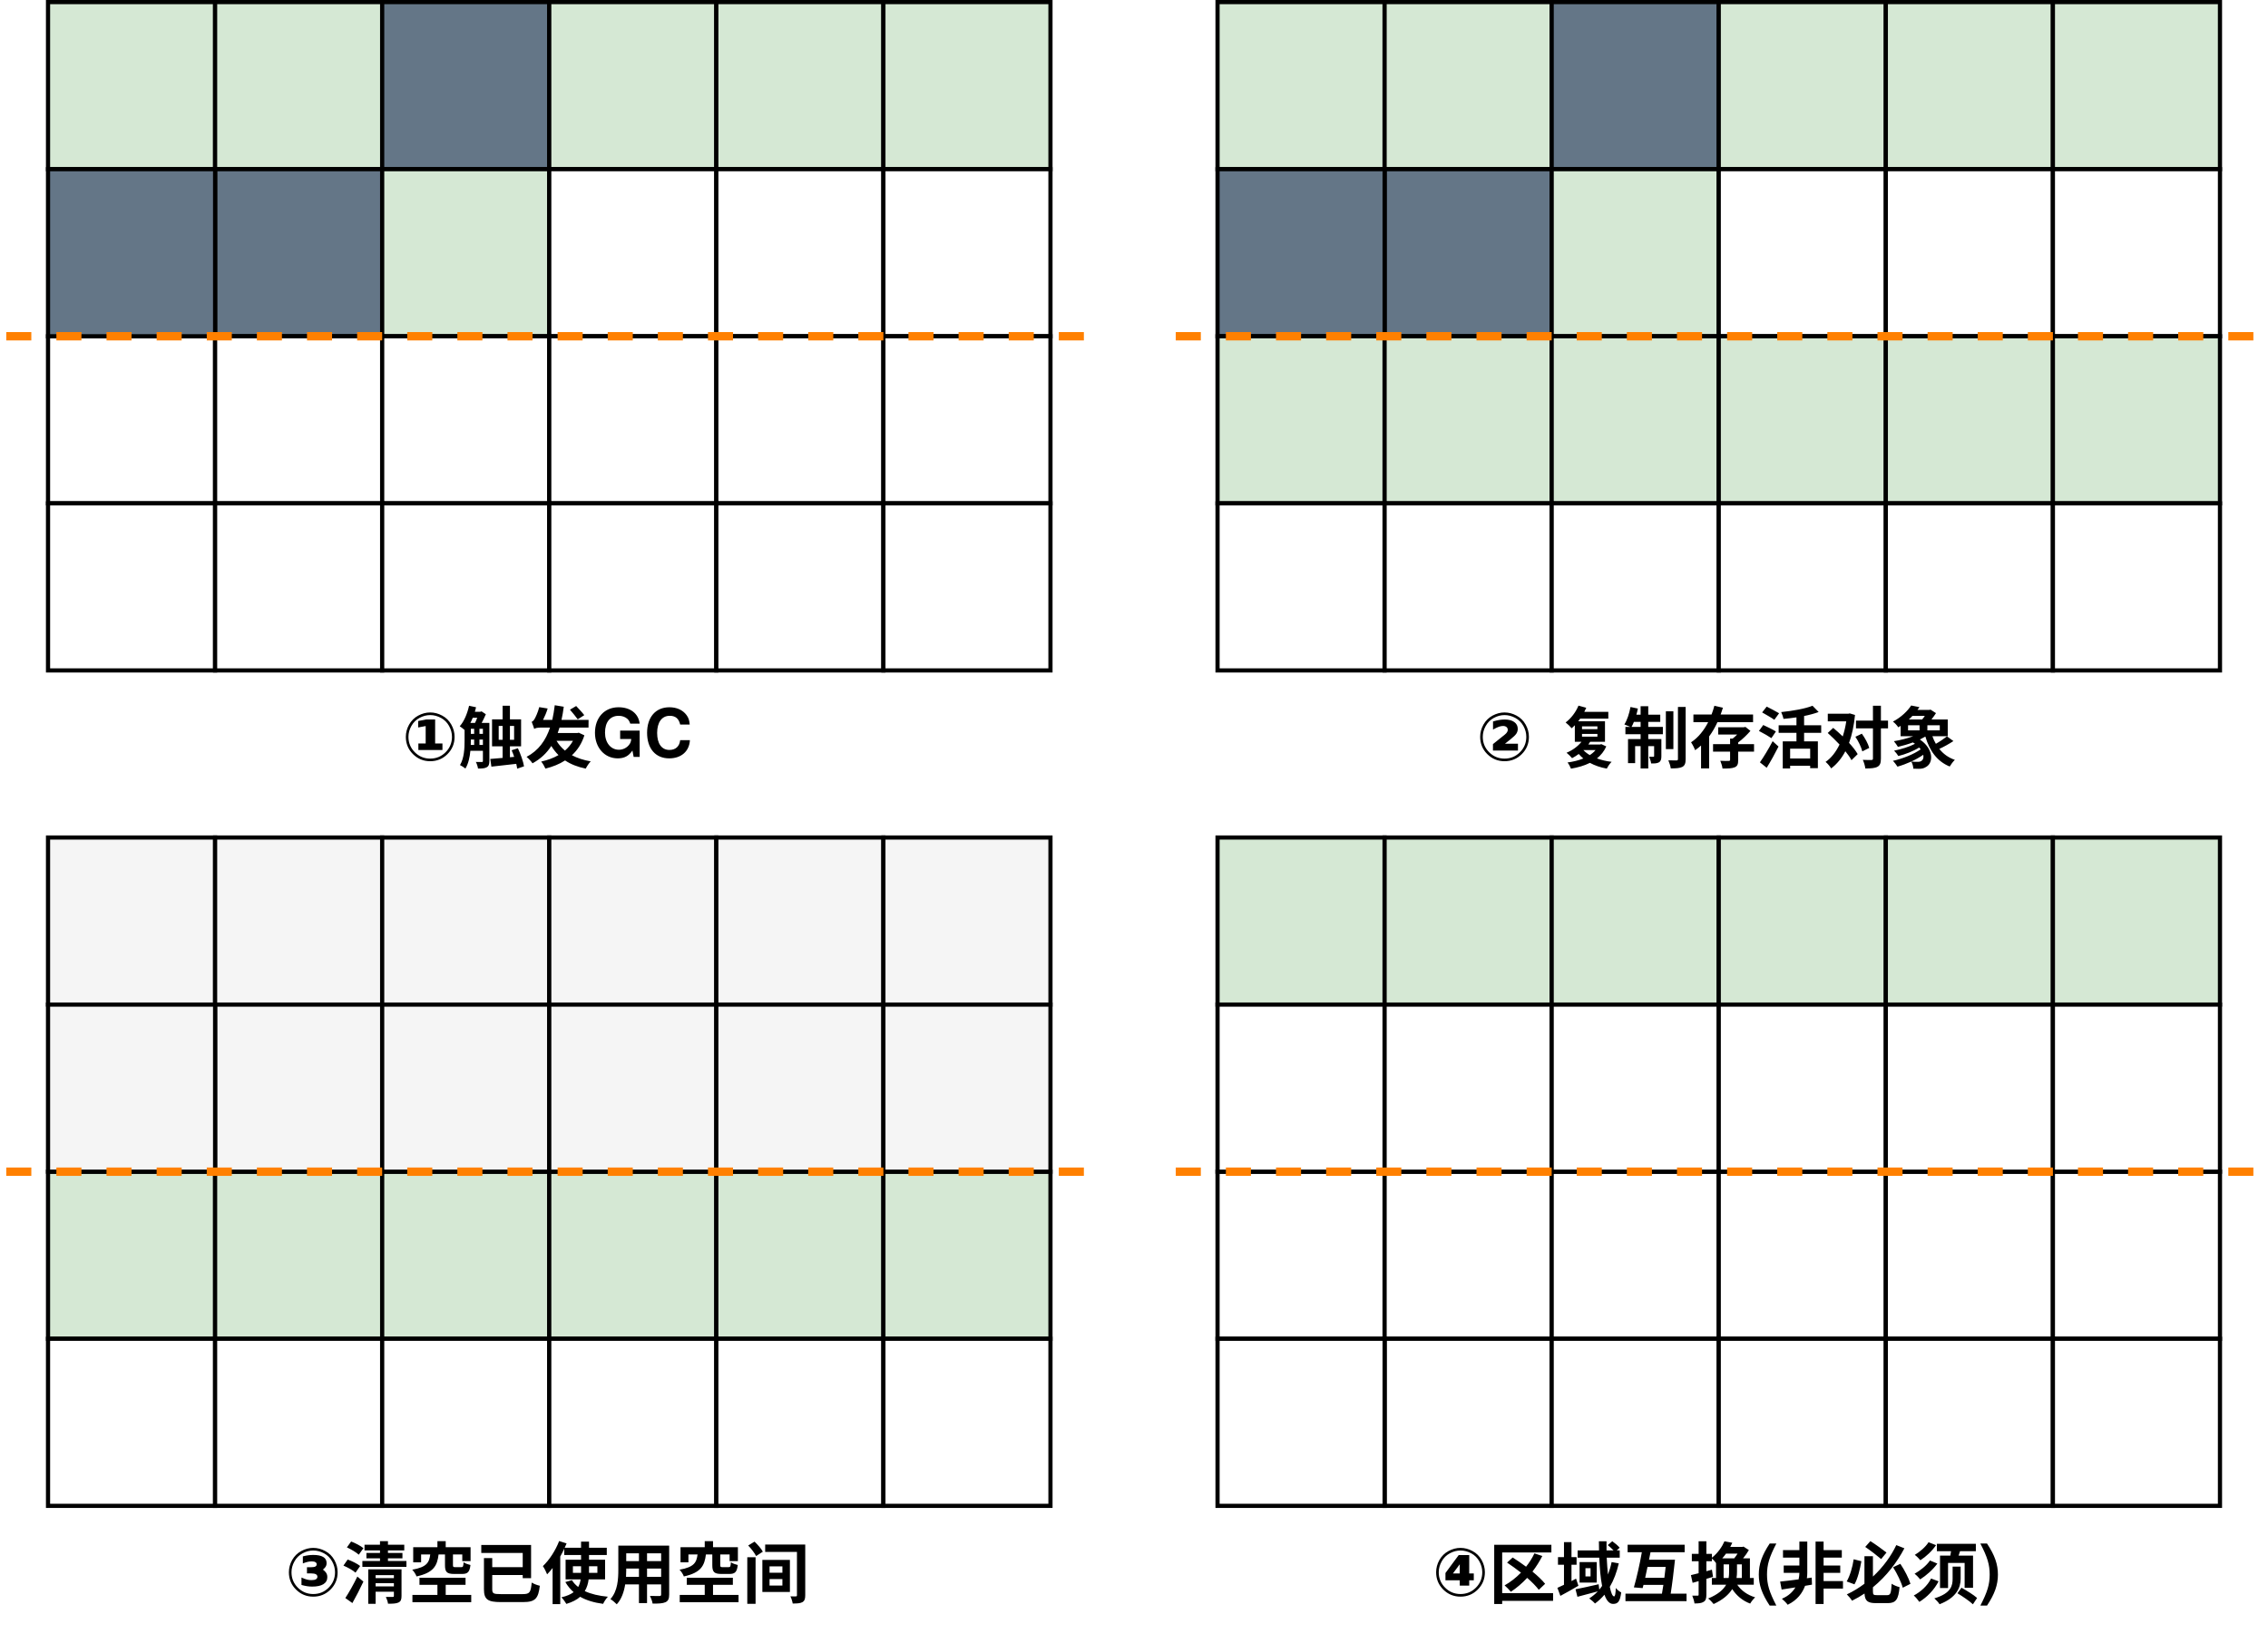
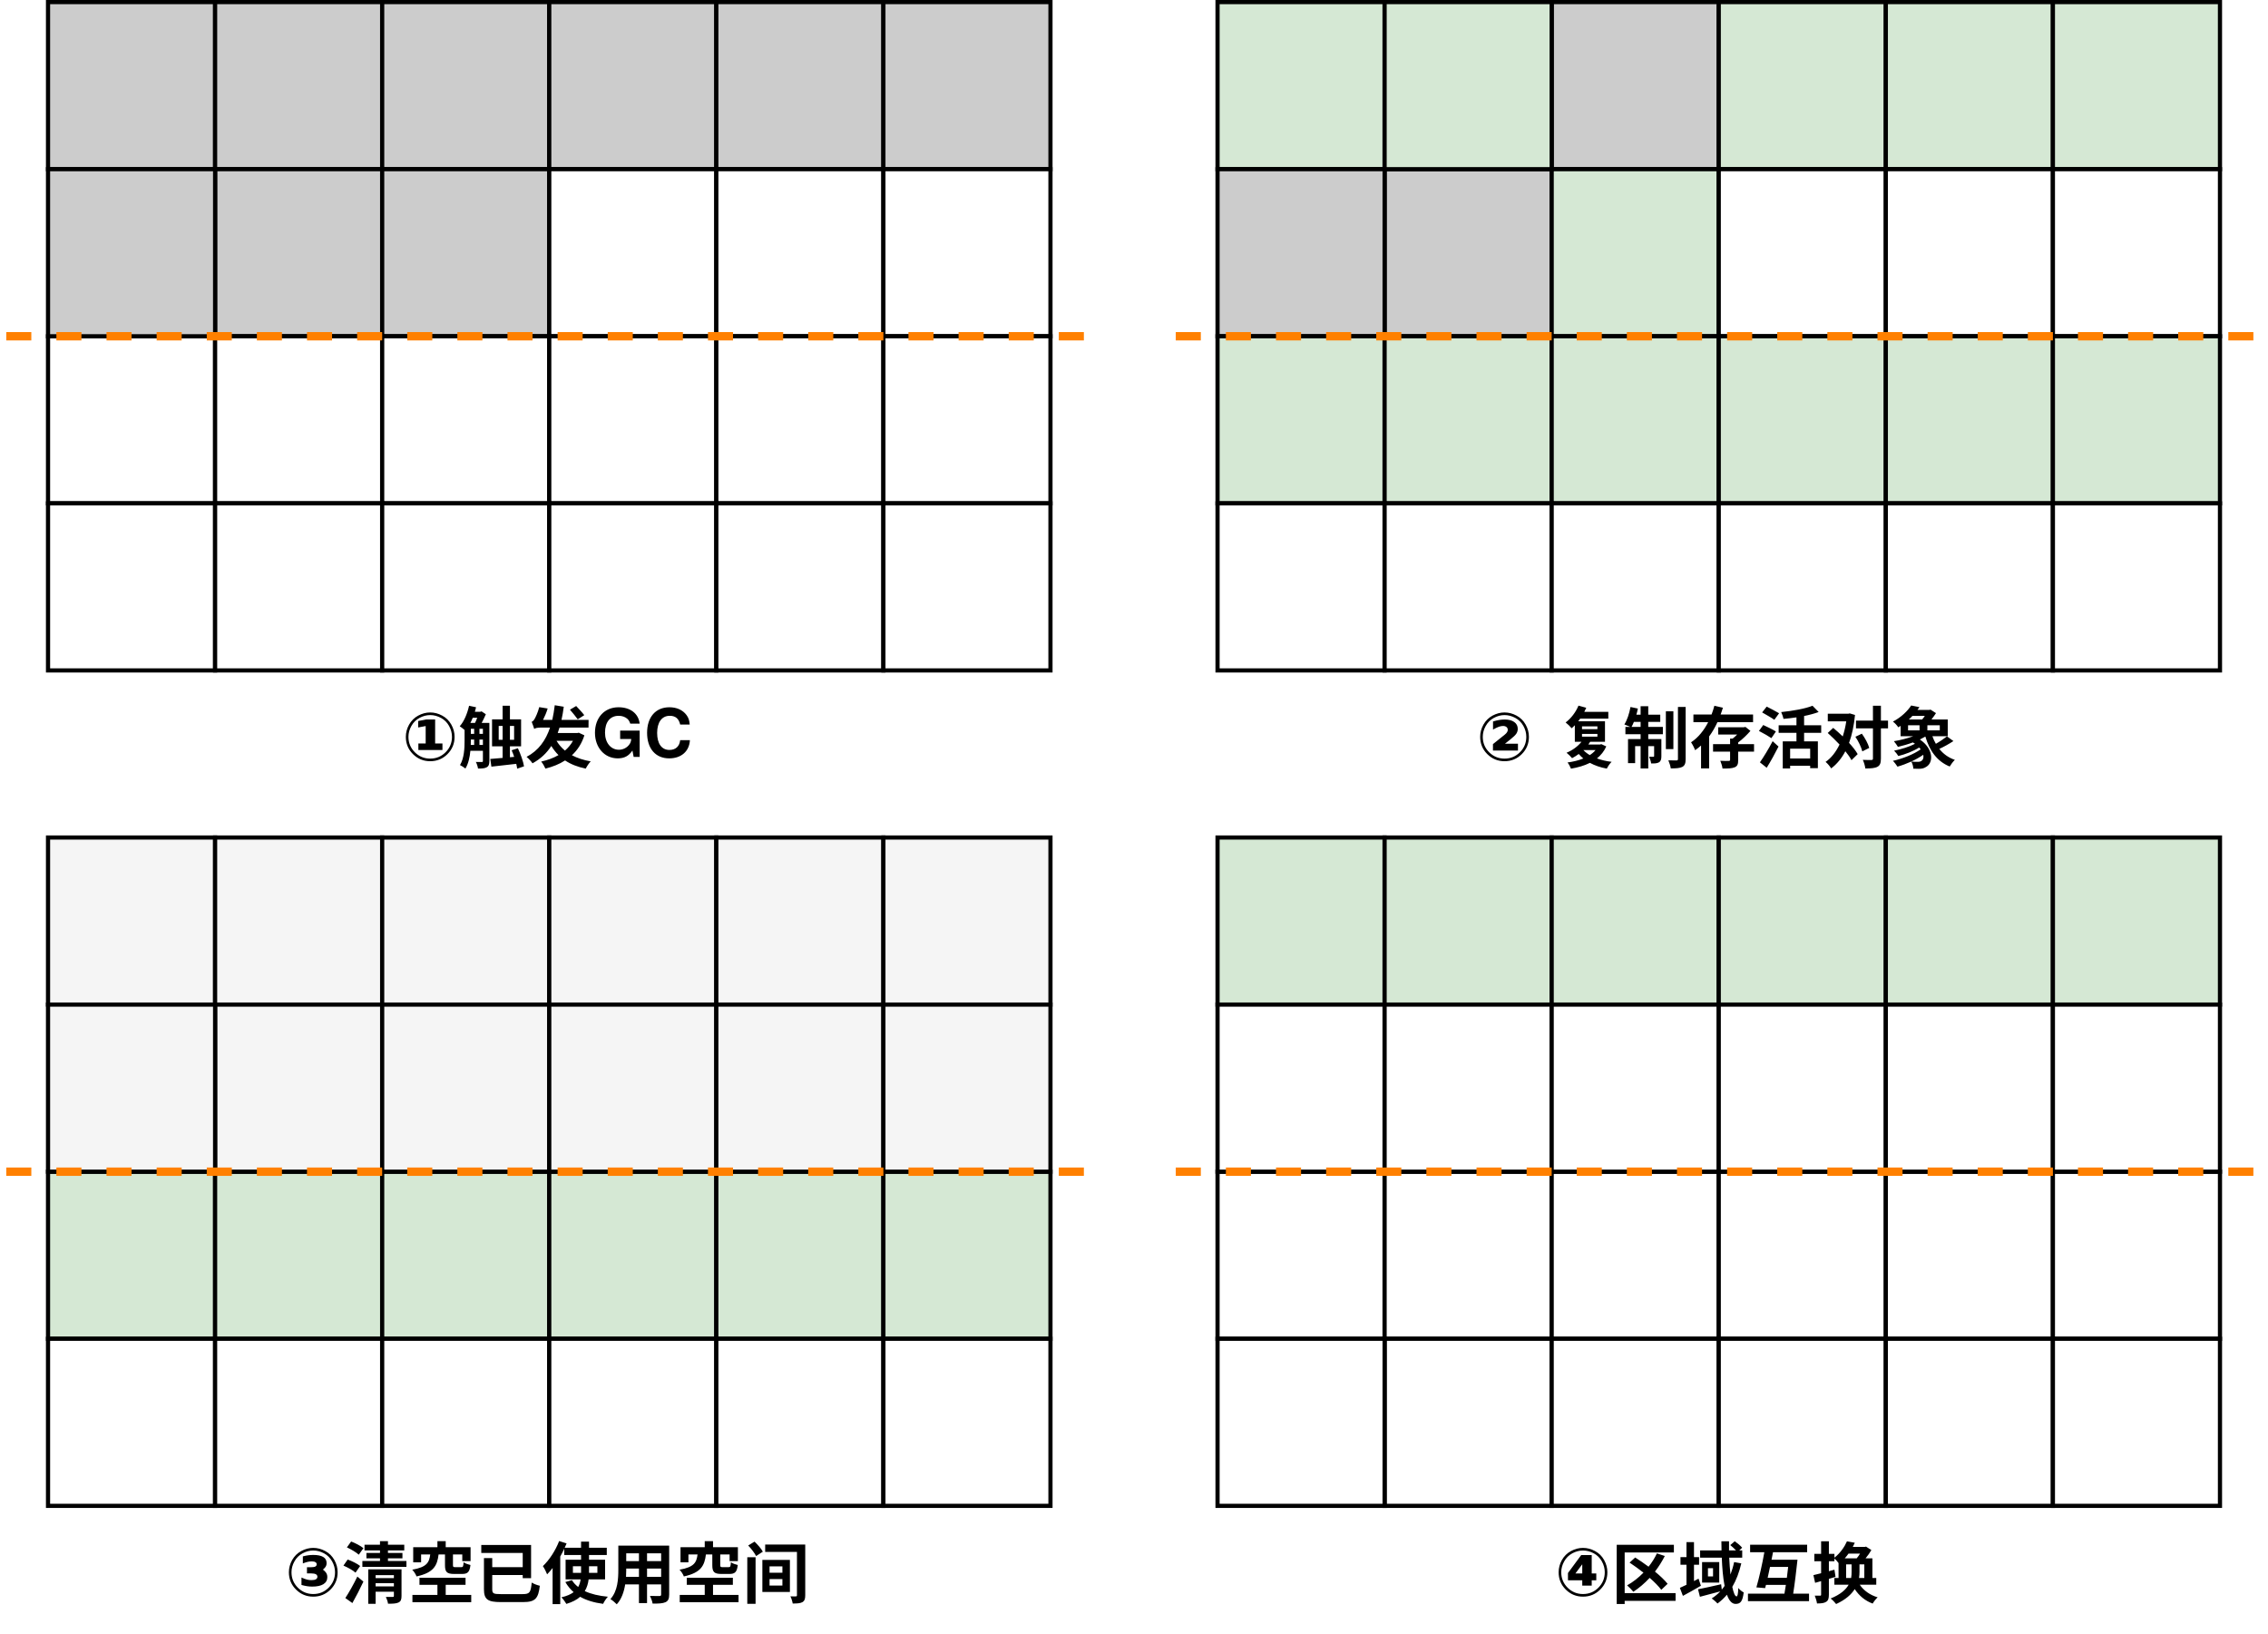
- <svg xmlns="http://www.w3.org/2000/svg" version="1.1" width="543px" height="391px" viewBox="-0.5 -0.5 543 391" content="&lt;mxfile host=&quot;drawio-plugin&quot; modified=&quot;2024-06-06T08:36:23.857Z&quot; agent=&quot;Mozilla/5.0 (Windows NT 10.0; Win64; x64) AppleWebKit/537.36 (KHTML, like Gecko) Chrome/122.0.0.0 Safari/537.36&quot; etag=&quot;4xFT1sDd91axrnlTQV6l&quot; version=&quot;22.1.22&quot; type=&quot;embed&quot;&gt;&lt;diagram id=&quot;t1ZmRuzw4NILbziwuzjw&quot; name=&quot;第 1 页&quot;&gt;7Z1Zc+I4EMc/jap2H7bKB74ebQLZl9lK1TzMvHqwAq4xKGU713z6tY0cjAQJBuFuOclMVYJ8gH9/tVrdOiD2dP1ym8cPq28soRmxjOSF2DfEskzDNqpfdcnrtsRzrG3BMk8TftKu4Hv6h7ZX8tLHNKHF3oklY1mZPuwXLthmQxflXlmc5+x5/7R7lu2/60O8pFLB90WcyaU/0qRcbUsd396V/0vT5Yq/88TkB9Zxey5/kGIVJ+y5U2TPiD3NGSu3f61fpjSr2bVYttfNjxx9+1w53ZSnXHC/Xix+Fo773+1Pv7Dv7vxfFv3H9ILtfZ7i7JE/Mf+45WuLIGePm4TWtzGIHd2nWTZlGcubg3biUD+ZVOVFmbPftHPEaH7qK9im5MKabvua396sXstPwh/uieYlfekU8Se7pWxNy/y1OoUftU3+sXkta18+7ySbcB1WXbV4WcwryfLtxjuQ1R+cZR+uvjEOrg42ruaFXN2J5/reh1w75ffNz0C8A2y8rVHU44mNjas9Dq4eNq6TUXB10PkzZ9ztruDnHHDe7ijqsejP4Ll6vbl+QOk43yv4LXh+vl78PGz8+sdbkPxEPwTOL7g0rkLuh7DxnvTnDVlfRX5WAA6wf8AKCtBBB9DSC2CADmD/UBNTlwcBwP4xJaY+DwKA/YNHTJ0eBAD7R4OYnIhtgwPUK+wTnQgCgJrFfTY6gHoFfqITgQfo6BWJiE4EAUDlkUj/lKOKtlH0zuC58dbb6Q5WDP3gwSqPXGDAiiEhPFjlEQ0IWClUhAerPNKBASuGkPBglUdAIGCl0BIerGaRkQgQPEPu6BUZSV4eHqBekZHkzcEBunpFRpLXhgeo1xiN5J3hASqPgIb1wvAA9cqQi14YPrlhKDXh8+ZTqQArVEzwkQdDqWWDcUU3JGYoTW2AcTXRDZUZSlMbcGDRzcMwlLooOLDo5mcYSlMbYGAR+i6lqQ1jYN+PoE+lNLNxdX7oRiwNpYmNq/MTfTk8QFNpYuP6ANFNezGVR0WD+mYEAJWHP4P6YHCAZ+R29/su9079711uH2VClllcFC39dhF+8+I3LRerjm6du29/rhPUQ4/5nJEvHp8o2EY4z8hBnyXKIZxqxLpCFwRelf7t//hMRcpFgKty6eL5UaiCbVaRe+nS+zGogs/ZX7qQfAx+BduAqds/MzU+U5GcPbgqymfynMj4iLbH2A878ACuivLpQTqqgm3Skad8zpGGqkjOHlyVcS7xgB5JarsPumN1kGEd5/IOcKzjXNwBjnWcSzvAsY5zYQc4Vr2XdZjQA1ee3qs64PnpvagDnN8Z+0djWtMBz0/vJR3w/JSHPIO6X3h+/f3H+NLu2NIj/es0yj11haoO7elHARXZPuaXth64dzkVR36gaV86SQ1HFRZHbqCpnjF7FyVWbF/JcelEMRxYsbkx89J5EribXGz7oI+j1yA6MnCsemWtRI8Fjk+vpJXomaDxWXrlrEQPBI5Pr5QVsuG5FpYm9JCNwll67REv+l1wfHrtEC/6XXB8eu1+I/pdcHx67Q6PznNoNlS+Tw98pMPSK+bANtBmaRZzYBtos/UKOqQkLTg/vaIOKRsLzk+vuAOd+zjjCxF1yrsiyzEc2qx4ZpHAJKFBZj4JPRK6ZOYQf14V3k4lKarHrj5jFGfpclOVLCoytMIa1UTSRZyF/MA6TZL6miinRfon/vW2/8UDSzdl81hORJyb+l6PJSu4CpKMG7ahguZt0QDpXUMwFk+WzzQO6GdfzVoOxOlcv+pRjFq5cEL8m0ZCn0SNluENCXwyc0k0IVHUlMxJFNR6R9sLP7PItnuCyIeM9Goim+Zxla1GR5/4DplVthqQKKwFjTwSVYcqfW9INK8PBRMS+p1zAhJ4dQX41Fq3s6Lb7XEOSe0MK/UJmSO6ScI8b2ZpcVRJXKwaf7jj+4M/glVL9G5/Q/KT87n/Qf+CJkv6Lt8OwEP82rKcZnGZPtG9mx+Cyt/hrq5bnc7LvqW+ZQ7aOxTsMV9QftFOGfk+/gc3KuN8SUvpRo3Eb099yVjzcQO3m6Z7yu06mNf/a7sOSdDYftW2h9ZfjT1XzfqsMf550xwEdVMeRX9/bhOXvnvwkI27g9r4KRtjfNl4q5+hyMgdF9bI/ROS2l+qH27ZVTXsQ0t+QiL+S/Ijhq7KzpVpXr3MGSu7p+fxw+obS2h9xv8=&lt;/diagram&gt;&lt;/mxfile&gt;">
+ <svg xmlns="http://www.w3.org/2000/svg" version="1.1" width="543px" height="391px" viewBox="-0.5 -0.5 543 391" content="&lt;mxfile host=&quot;drawio-plugin&quot; modified=&quot;2024-08-18T12:58:19.049Z&quot; agent=&quot;Mozilla/5.0 (Windows NT 10.0; Win64; x64) AppleWebKit/537.36 (KHTML, like Gecko) Chrome/122.0.0.0 Safari/537.36&quot; etag=&quot;p__gCSXjySQv5ItEEtQX&quot; version=&quot;22.1.22&quot; type=&quot;embed&quot;&gt;&lt;diagram id=&quot;t1ZmRuzw4NILbziwuzjw&quot; name=&quot;第 1 页&quot;&gt;7Z1dc6I8FMc/TS53hhdBuASrfW72mc7sxe4tK6kyi6YD2Jf99AsYFBNtRSPnhNbd6dQDRPn9E07OyUuJPVm93mfR0/I7i2lKLCN+JfYdsSzPtMqfleFtazDL19ayyJKY2/aGH8lfyo0Gt26SmOYHJxaMpUXydGics/WazosDW5Rl7OXwtEeWHn7qU7SgkuHHPEpl688kLpZbq+PZe/t/NFks+SePTH5gFTXn8hvJl1HMXlome0rsScZYsf1t9TqhacWuwbK9bnbi6O57ZXRdnHPB42o+/5U77v/3v7zcfnjwflv0mzn2t+U8R+mG3zH/usVbgyBjm3VMq2IMYoePSZpOWMqy+qAdO9SLR6U9LzL2h7aOGPWruoKtCy6s6TbvefFm+V6+E35zzzQr6GvLxO/snrIVLbK38hR+1G7qWVPN+NuXvWQjrsOyrRa3RbySLHYF70GWv3CWXbh65pVcJ/XrQ64t+2P96om3j423NYh6PLKxcbWHwXWMjetoEFwddM9dZ9jPXeeQtwPO2x1EPRb9GTzXcWeuH1A6zfcGfguen6cXvzE2ft3jAkh+oh8C5+cbw/ZD2HiPuvOGrK8iP8sHB9g9YAUF6KADaOkF0EcHsHuoianLgwBg95gSU58HAcDuwSOmTg8CgN2jQUxOxLbBAeoV9olOBAFAzeI+Gx1AvQI/0YnAA3T0ikREJ4IAoPJIpHvKUcWzUfTO4LnxxtvpDlYM/eDBKo9cYMCKISE8WOURDQhYKVSEB6s80oEBK4aQ8GCVR0AgYKXQEh6sZpGRCBA8Q+7oFRlJXh4eoF6RkeTNwQG6ekVGkteGB6jXGI3kneEBKo+A+vXC8AD1ypCLXhg+uWEobcKXzadSAVaomOAjD4bSlg3GFd2QmKE0tQHG1UQ3VGYoTW3AgUU3D8NQ6qLgwKKbn2EoTW2AgUXou5SmNoyefT+CPpXSzMbN+aEbsTSUJjZuzk/05fAATaWJjdsDRDftxVQeFfXqmxEAVB7+9OqDwQFekNs97Ls8OtW/d7l9lAlZpFGeN/SbxeL1mz+0mC9burVK375uE9RDj/lckC8enijYRjgvyEFfJMoxnGrEukEXBF6V7s//4TUVKRcBrsq1i+cHoQq2WUXutUvvh6AKPmd/7ULyIfgVbAOmbvfM1PCaiuTswVVRPpPnTMYntD3Fvt+BB3BVlE8P0lEVbJOOxsrnHGmoiuTswVUZ5hIP6JGkpvugO1YHGdZhLu8AxzrMxR3gWIe5tAMc6zAXdoBj1XtZhwk9cDXWe1UHPD+9F3WA8/P0XtMBz0/vJR3w/JSHPL26X3h+3f3H8NLu2NIj3ev0RXtH3nqPSKGqQ3v6QUBFto/5tU8P3LuciiM/0LSvnaSGowqLIzfQVC+YvYsSK7Y/yXHtRDEcWLG5MfPaeRK4H7nY9kEfRq9BdGTgWPXKWokeCxyfXkkr0TNB47P0ylmJHggcn14pK2TDcw0sTeghG4Wz9NojXvS74Pj02iFe9Lvg+PTa/Ub0u+D49NodHp3n0Gyo/JAe+EiHpVfMgW2gzdIs5sA20GbrFXRISVpwfnpFHVI2FpyfXnEHOvdxwR9E1CnviizHcGyz4qlFfJMEBpl6JBiTwCVTh3iz0ng/kaQob7v8jmGUJot1aZmXZGiJNayIJPMoDfiBVRLH1TVhRvPkb/R7t//FE0vWRX1bTkicu6qsTcFyroIk45qtqaB5Y+ohvWsIjWUsy2caR/Szb9ZajsTpXL/yVoxKuWBEvLtaQo+EtZbBHfE9MnVJOCJhWFtmJPQrvcPthZ9ZZNs9Q+RjjfRmIpvmaZWtWkePeA6Zlm3VJ2FQCRqOSVgeKvW9I+GsOuSPSOC1zvGJP64qwKfWupkV3WyPc0xqp1+pz8gc0XUcZFk9S4ujiqN8WfvDPd+f/BasSqJ3+xuSn5zNvA/6FzRe0Hf5tgAe49fYMppGRfJMDwo/BpV/wkNVt1qdl8OWusscNCXkbJPNKb9or4xcjvdBQUWULWghFVRLvLvra8aaTzdwu350T3i79mfV/6pdB8Sv2375bA/kKvKpWrEtyHe0Gffqls1z9r74asaNfoaiduy4sO3YOyNv/aX68Ye3qmd335KfkWv/kvxEQ1fVzm+nefeBqM6LDftwkL3NBC3fZowVbd5Z9LT8zmJanfEP&lt;/diagram&gt;&lt;/mxfile&gt;">
  <defs />
  <g>
    <rect x="291" y="0" width="40" height="40" fill="#d5e8d4" stroke="#000000" pointer-events="all" />
-     <rect x="331" y="0" width="40" height="40" fill="#d5e8d4" stroke="#000000" pointer-events="all" />
-     <rect x="371" y="0" width="40" height="40" fill="#647687" stroke="#000000" pointer-events="all" />
+     <rect x="371" y="0" width="40" height="40" fill="#cccccc" stroke="#000000" pointer-events="all" />
    <rect x="411" y="0" width="40" height="40" fill="#d5e8d4" stroke="#000000" pointer-events="all" />
    <rect x="451" y="0" width="40" height="40" fill="#d5e8d4" stroke="#000000" pointer-events="all" />
    <rect x="491" y="0" width="40" height="40" fill="#d5e8d4" stroke="#000000" pointer-events="all" />
-     <rect x="331" y="40" width="40" height="40" fill="#647687" stroke="#000000" pointer-events="all" />
+     <rect x="331" y="40" width="40" height="40" fill="#cccccc" stroke="#000000" pointer-events="all" />
    <rect x="371" y="40" width="40" height="40" fill="#d5e8d4" stroke="#000000" pointer-events="all" />
    <rect x="411" y="40" width="40" height="40" fill="rgb(255, 255, 255)" stroke="#000000" pointer-events="all" />
    <rect x="451" y="40" width="40" height="40" fill="rgb(255, 255, 255)" stroke="#000000" pointer-events="all" />
    <rect x="491" y="40" width="40" height="40" fill="rgb(255, 255, 255)" stroke="#000000" pointer-events="all" />
-     <rect x="291" y="40" width="40" height="40" fill="#647687" stroke="#000000" pointer-events="all" />
+     <rect x="291" y="40" width="40" height="40" fill="#cccccc" stroke="#000000" pointer-events="all" />
    <rect x="291" y="280" width="40" height="40" fill="rgb(255, 255, 255)" stroke="#000000" pointer-events="all" />
    <rect x="331" y="280" width="40" height="40" fill="rgb(255, 255, 255)" stroke="#000000" pointer-events="all" />
    <rect x="371" y="280" width="40" height="40" fill="rgb(255, 255, 255)" stroke="#000000" pointer-events="all" />
    <rect x="411" y="280" width="40" height="40" fill="rgb(255, 255, 255)" stroke="#000000" pointer-events="all" />
    <rect x="451" y="280" width="40" height="40" fill="rgb(255, 255, 255)" stroke="#000000" pointer-events="all" />
    <rect x="491" y="280" width="40" height="40" fill="rgb(255, 255, 255)" stroke="#000000" pointer-events="all" />
    <rect x="331" y="320" width="40" height="40" fill="rgb(255, 255, 255)" stroke="#000000" pointer-events="all" />
    <rect x="371" y="320" width="40" height="40" fill="rgb(255, 255, 255)" stroke="#000000" pointer-events="all" />
    <rect x="411" y="320" width="40" height="40" fill="rgb(255, 255, 255)" stroke="#000000" pointer-events="all" />
    <rect x="451" y="320" width="40" height="40" fill="rgb(255, 255, 255)" stroke="#000000" pointer-events="all" />
    <rect x="491" y="320" width="40" height="40" fill="rgb(255, 255, 255)" stroke="#000000" pointer-events="all" />
    <rect x="291" y="200" width="40" height="40" fill="#d5e8d4" stroke="#000000" pointer-events="all" />
    <rect x="331" y="200" width="40" height="40" fill="#d5e8d4" stroke="#000000" pointer-events="all" />
    <rect x="371" y="200" width="40" height="40" fill="#d5e8d4" stroke="#000000" pointer-events="all" />
    <rect x="411" y="200" width="40" height="40" fill="#d5e8d4" stroke="#000000" pointer-events="all" />
    <rect x="451" y="200" width="40" height="40" fill="#d5e8d4" stroke="#000000" pointer-events="all" />
    <rect x="491" y="200" width="40" height="40" fill="#d5e8d4" stroke="#000000" pointer-events="all" />
    <rect x="291" y="240" width="40" height="40" fill="rgb(255, 255, 255)" stroke="#000000" pointer-events="all" />
    <rect x="331" y="240" width="40" height="40" fill="rgb(255, 255, 255)" stroke="#000000" pointer-events="all" />
    <rect x="371" y="240" width="40" height="40" fill="rgb(255, 255, 255)" stroke="#000000" pointer-events="all" />
    <rect x="411" y="240" width="40" height="40" fill="rgb(255, 255, 255)" stroke="#000000" pointer-events="all" />
    <rect x="451" y="240" width="40" height="40" fill="rgb(255, 255, 255)" stroke="#000000" pointer-events="all" />
    <rect x="491" y="240" width="40" height="40" fill="rgb(255, 255, 255)" stroke="#000000" pointer-events="all" />
    <rect x="291" y="320" width="40" height="40" fill="rgb(255, 255, 255)" stroke="#000000" pointer-events="all" />
    <rect x="11" y="280" width="40" height="40" fill="#d5e8d4" stroke="#000000" pointer-events="all" />
    <rect x="51" y="280" width="40" height="40" fill="#d5e8d4" stroke="#000000" pointer-events="all" />
    <rect x="91" y="280" width="40" height="40" fill="#d5e8d4" stroke="#000000" pointer-events="all" />
    <rect x="131" y="280" width="40" height="40" fill="#d5e8d4" stroke="#000000" pointer-events="all" />
    <rect x="171" y="280" width="40" height="40" fill="#d5e8d4" stroke="#000000" pointer-events="all" />
    <rect x="211" y="280" width="40" height="40" fill="#d5e8d4" stroke="#000000" pointer-events="all" />
    <rect x="11" y="320" width="40" height="40" fill="rgb(255, 255, 255)" stroke="#000000" pointer-events="all" />
    <rect x="51" y="320" width="40" height="40" fill="rgb(255, 255, 255)" stroke="#000000" pointer-events="all" />
    <rect x="91" y="320" width="40" height="40" fill="rgb(255, 255, 255)" stroke="#000000" pointer-events="all" />
    <rect x="131" y="320" width="40" height="40" fill="rgb(255, 255, 255)" stroke="#000000" pointer-events="all" />
    <rect x="171" y="320" width="40" height="40" fill="rgb(255, 255, 255)" stroke="#000000" pointer-events="all" />
    <rect x="211" y="320" width="40" height="40" fill="rgb(255, 255, 255)" stroke="#000000" pointer-events="all" />
    <rect x="11" y="200" width="40" height="40" fill="#f5f5f5" stroke="#000000" pointer-events="all" />
    <rect x="51" y="200" width="40" height="40" fill="#f5f5f5" stroke="#000000" pointer-events="all" />
    <rect x="91" y="200" width="40" height="40" fill="#f5f5f5" stroke="#000000" pointer-events="all" />
    <rect x="131" y="200" width="40" height="40" fill="#f5f5f5" stroke="#000000" pointer-events="all" />
    <rect x="171" y="200" width="40" height="40" fill="#f5f5f5" stroke="#000000" pointer-events="all" />
    <rect x="211" y="200" width="40" height="40" fill="#f5f5f5" stroke="#000000" pointer-events="all" />
    <rect x="51" y="240" width="40" height="40" fill="#f5f5f5" stroke="#000000" pointer-events="all" />
    <rect x="91" y="240" width="40" height="40" fill="#f5f5f5" stroke="#000000" pointer-events="all" />
    <rect x="131" y="240" width="40" height="40" fill="#f5f5f5" stroke="#000000" pointer-events="all" />
    <rect x="171" y="240" width="40" height="40" fill="#f5f5f5" stroke="#000000" pointer-events="all" />
    <rect x="211" y="240" width="40" height="40" fill="#f5f5f5" stroke="#000000" pointer-events="all" />
    <rect x="291" y="80" width="40" height="40" fill="#d5e8d4" stroke="#000000" pointer-events="all" />
    <rect x="331" y="80" width="40" height="40" fill="#d5e8d4" stroke="#000000" pointer-events="all" />
    <rect x="371" y="80" width="40" height="40" fill="#d5e8d4" stroke="#000000" pointer-events="all" />
    <rect x="411" y="80" width="40" height="40" fill="#d5e8d4" stroke="#000000" pointer-events="all" />
    <rect x="451" y="80" width="40" height="40" fill="#d5e8d4" stroke="#000000" pointer-events="all" />
    <rect x="491" y="80" width="40" height="40" fill="#d5e8d4" stroke="#000000" pointer-events="all" />
    <rect x="291" y="120" width="40" height="40" fill="rgb(255, 255, 255)" stroke="#000000" pointer-events="all" />
    <rect x="331" y="120" width="40" height="40" fill="rgb(255, 255, 255)" stroke="#000000" pointer-events="all" />
    <rect x="371" y="120" width="40" height="40" fill="rgb(255, 255, 255)" stroke="#000000" pointer-events="all" />
    <rect x="411" y="120" width="40" height="40" fill="rgb(255, 255, 255)" stroke="#000000" pointer-events="all" />
    <rect x="451" y="120" width="40" height="40" fill="rgb(255, 255, 255)" stroke="#000000" pointer-events="all" />
    <rect x="491" y="120" width="40" height="40" fill="rgb(255, 255, 255)" stroke="#000000" pointer-events="all" />
    <rect x="11" y="240" width="40" height="40" fill="#f5f5f5" stroke="#000000" pointer-events="all" />
-     <rect x="11" y="0" width="40" height="40" fill="#d5e8d4" stroke="#000000" pointer-events="all" />
-     <rect x="51" y="0" width="40" height="40" fill="#d5e8d4" stroke="#000000" pointer-events="all" />
-     <rect x="91" y="0" width="40" height="40" fill="#647687" stroke="#000000" pointer-events="all" />
-     <rect x="131" y="0" width="40" height="40" fill="#d5e8d4" stroke="#000000" pointer-events="all" />
-     <rect x="171" y="0" width="40" height="40" fill="#d5e8d4" stroke="#000000" pointer-events="all" />
-     <rect x="211" y="0" width="40" height="40" fill="#d5e8d4" stroke="#000000" pointer-events="all" />
-     <rect x="51" y="40" width="40" height="40" fill="#647687" stroke="#000000" pointer-events="all" />
-     <rect x="91" y="40" width="40" height="40" fill="#d5e8d4" stroke="#000000" pointer-events="all" />
+     <rect x="11" y="0" width="40" height="40" fill="#cccccc" stroke="#000000" pointer-events="all" />
+     <rect x="51" y="0" width="40" height="40" fill="#cccccc" stroke="#000000" pointer-events="all" />
+     <rect x="91" y="0" width="40" height="40" fill="#cccccc" stroke="#000000" pointer-events="all" />
+     <rect x="131" y="0" width="40" height="40" fill="#cccccc" stroke="#000000" pointer-events="all" />
+     <rect x="171" y="0" width="40" height="40" fill="#cccccc" stroke="#000000" pointer-events="all" />
+     <rect x="211" y="0" width="40" height="40" fill="#cccccc" stroke="#000000" pointer-events="all" />
+     <rect x="51" y="40" width="40" height="40" fill="#cccccc" stroke="#000000" pointer-events="all" />
+     <rect x="91" y="40" width="40" height="40" fill="#cccccc" stroke="#000000" pointer-events="all" />
    <rect x="131" y="40" width="40" height="40" fill="rgb(255, 255, 255)" stroke="#000000" pointer-events="all" />
    <rect x="171" y="40" width="40" height="40" fill="rgb(255, 255, 255)" stroke="#000000" pointer-events="all" />
    <rect x="211" y="40" width="40" height="40" fill="rgb(255, 255, 255)" stroke="#000000" pointer-events="all" />
    <rect x="11" y="80" width="40" height="40" fill="rgb(255, 255, 255)" stroke="#000000" pointer-events="all" />
    <rect x="51" y="80" width="40" height="40" fill="rgb(255, 255, 255)" stroke="#000000" pointer-events="all" />
    <rect x="91" y="80" width="40" height="40" fill="rgb(255, 255, 255)" stroke="#000000" pointer-events="all" />
    <rect x="131" y="80" width="40" height="40" fill="rgb(255, 255, 255)" stroke="#000000" pointer-events="all" />
    <rect x="171" y="80" width="40" height="40" fill="rgb(255, 255, 255)" stroke="#000000" pointer-events="all" />
    <rect x="211" y="80" width="40" height="40" fill="rgb(255, 255, 255)" stroke="#000000" pointer-events="all" />
    <rect x="11" y="120" width="40" height="40" fill="rgb(255, 255, 255)" stroke="#000000" pointer-events="all" />
    <rect x="51" y="120" width="40" height="40" fill="rgb(255, 255, 255)" stroke="#000000" pointer-events="all" />
    <rect x="91" y="120" width="40" height="40" fill="rgb(255, 255, 255)" stroke="#000000" pointer-events="all" />
    <rect x="131" y="120" width="40" height="40" fill="rgb(255, 255, 255)" stroke="#000000" pointer-events="all" />
    <rect x="171" y="120" width="40" height="40" fill="rgb(255, 255, 255)" stroke="#000000" pointer-events="all" />
    <rect x="211" y="120" width="40" height="40" fill="rgb(255, 255, 255)" stroke="#000000" pointer-events="all" />
-     <rect x="11" y="40" width="40" height="40" fill="#647687" stroke="#000000" pointer-events="all" />
+     <rect x="11" y="40" width="40" height="40" fill="#cccccc" stroke="#000000" pointer-events="all" />
    <rect x="81" y="160" width="100" height="30" fill="none" stroke="none" pointer-events="all" />
    <g fill="rgb(0, 0, 0)" font-family="Helvetica" font-weight="bold" text-anchor="middle" font-size="16px">
      <text x="130.5" y="181.5">①触发GC</text>
    </g>
    <rect x="341" y="160" width="140" height="30" fill="none" stroke="none" pointer-events="all" />
    <g fill="rgb(0, 0, 0)" font-family="Helvetica" font-weight="bold" text-anchor="middle" font-size="16px">
      <text x="410.5" y="181.5">② 复制存活对象</text>
    </g>
    <rect x="56" y="360" width="150" height="30" fill="none" stroke="none" pointer-events="all" />
    <g fill="rgb(0, 0, 0)" font-family="Helvetica" font-weight="bold" text-anchor="middle" font-size="16px">
      <text x="130.5" y="381.5">③清空已使用空间</text>
    </g>
    <path d="M 1 280 L 261 280" fill="none" stroke="#ff8000" stroke-width="2" stroke-miterlimit="10" stroke-dasharray="6 6" pointer-events="stroke" />
-     <rect x="331" y="360" width="160" height="30" fill="none" stroke="none" pointer-events="all" />
+     <rect x="361" y="360" width="100" height="30" fill="none" stroke="none" pointer-events="all" />
    <g fill="rgb(0, 0, 0)" font-family="Helvetica" font-weight="bold" text-anchor="middle" font-size="16px">
-       <text x="410.5" y="381.5">④区域互换(非必须)</text>
+       <text x="410.5" y="381.5">④区域互换</text>
    </g>
    <path d="M 281 280 L 541 280" fill="none" stroke="#ff8000" stroke-width="2" stroke-miterlimit="10" stroke-dasharray="6 6" pointer-events="stroke" />
    <path d="M 1 80 L 261 80" fill="none" stroke="#ff8000" stroke-width="2" stroke-miterlimit="10" stroke-dasharray="6 6" pointer-events="stroke" />
    <path d="M 281 80 L 541 80" fill="none" stroke="#ff8000" stroke-width="2" stroke-miterlimit="10" stroke-dasharray="6 6" pointer-events="stroke" />
+     <rect x="331" y="0" width="40" height="40" fill="#d5e8d4" stroke="#000000" pointer-events="all" />
  </g>
</svg>
